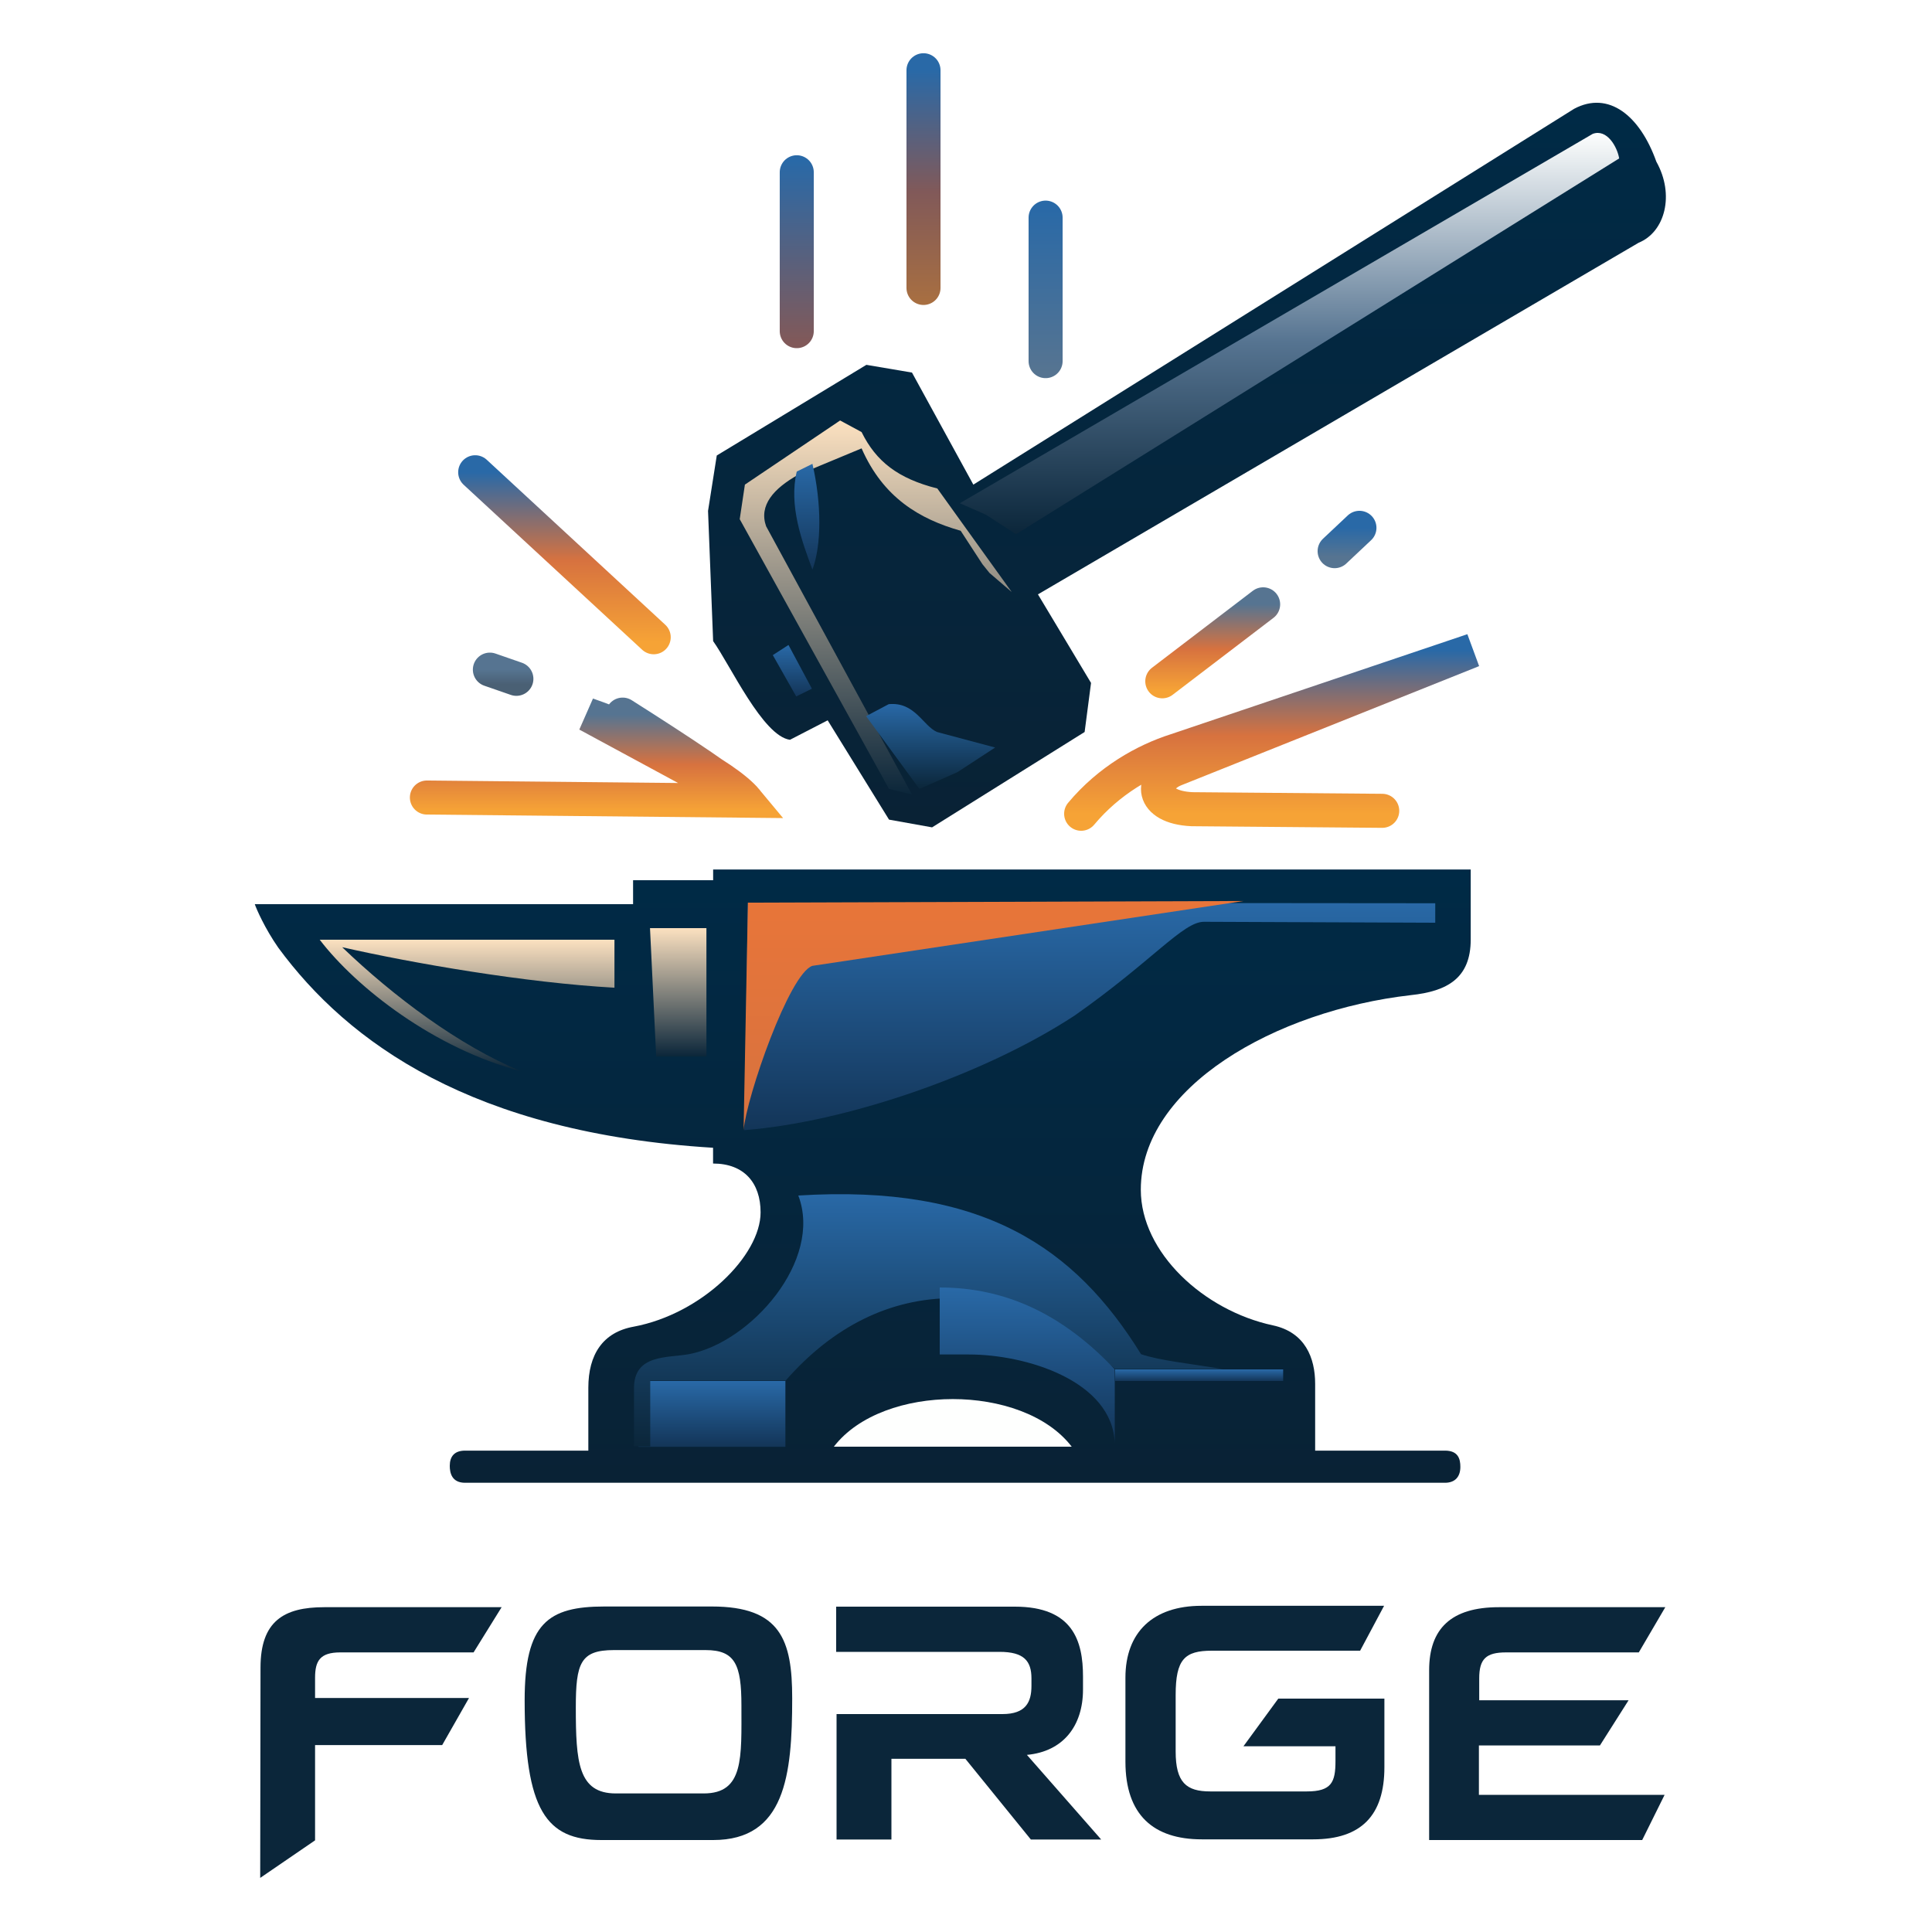
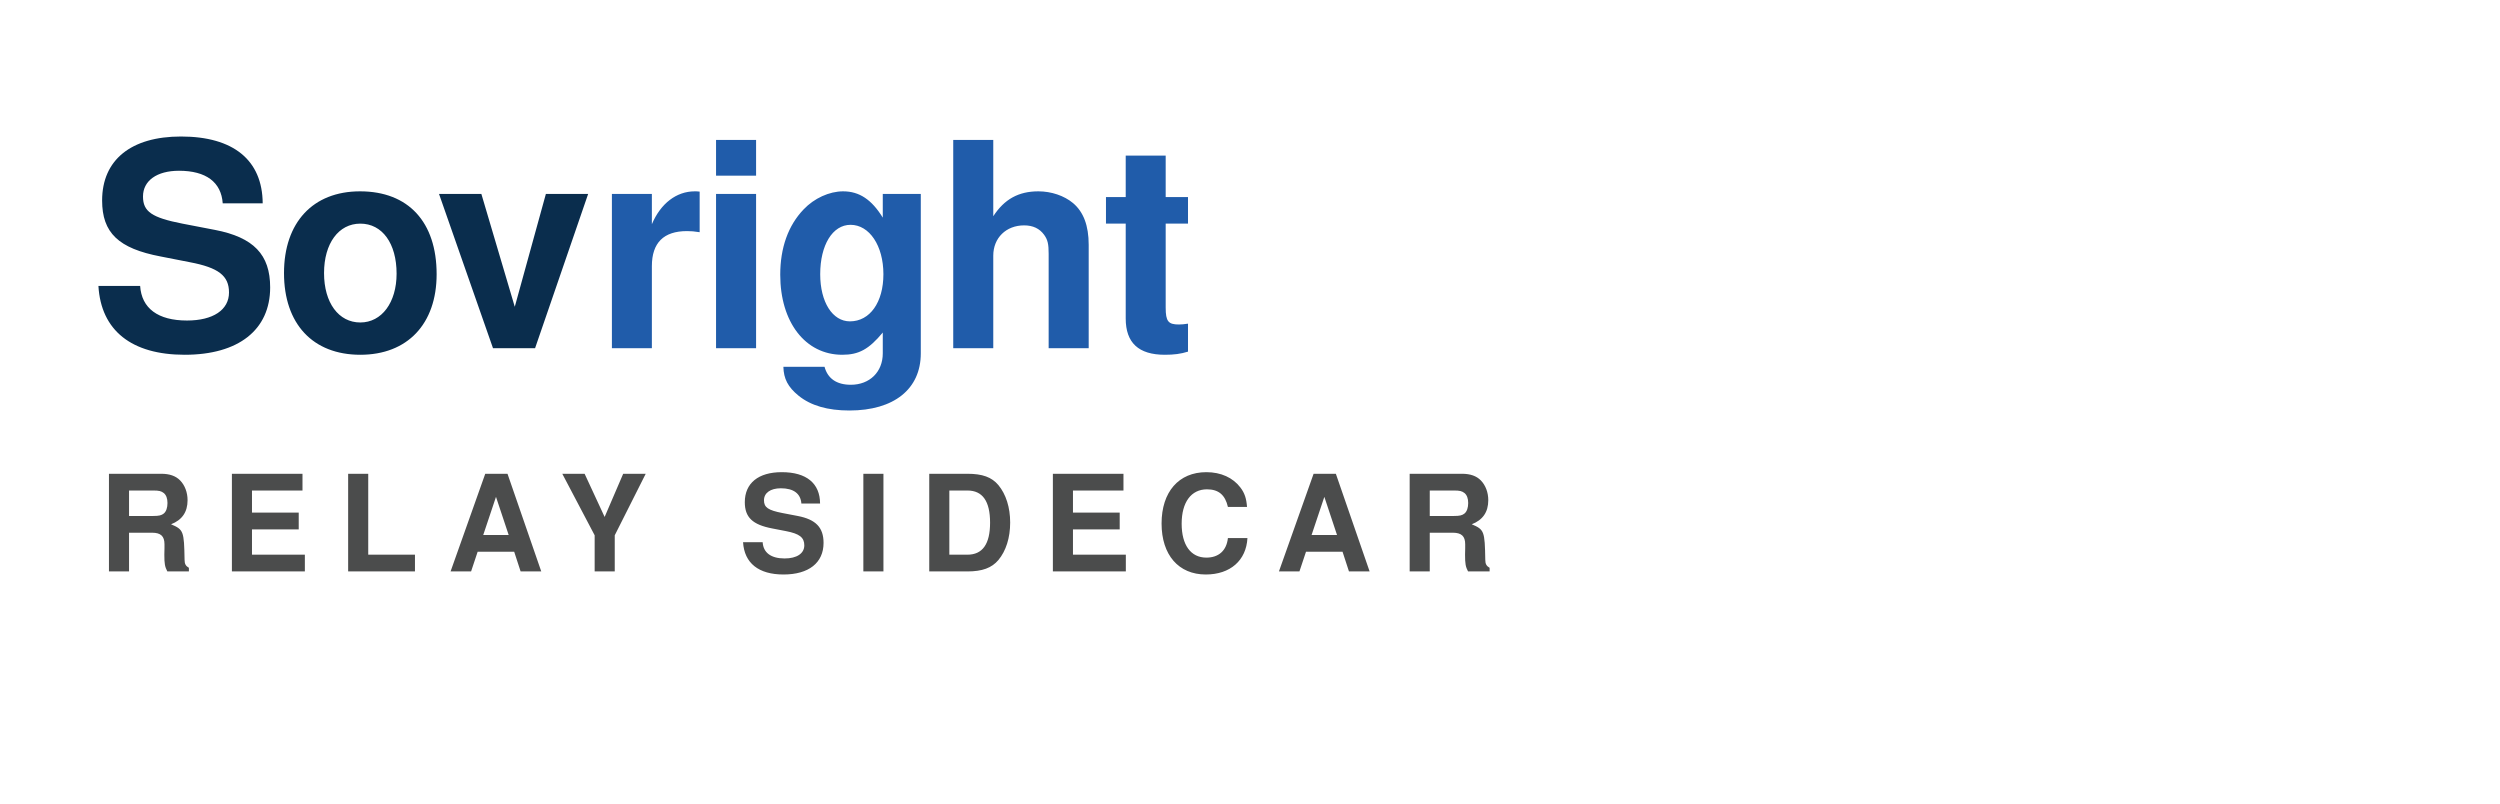
- <svg xmlns="http://www.w3.org/2000/svg" width="250" height="250" fill="none" viewBox="0 0 250 250">
-   <path d="m33.67 243 0.04-27.21c0-6.01 3.02-7.82 8.24-7.82h22.96l-3.63 5.85h-17.25c-2.62 0-3.26 1.1-3.26 3.28v2.62h19.92l-3.47 6.09h-16.45v12.33l-7.1 4.86z" fill="#0B263A" />
-   <path d="m77.81 238.1c-7.1 0-9.92-3.8-9.92-18.09 0-9.96 3.03-12.13 10.33-12.13h13.89c8.93 0 10.4 4.37 10.4 11.88 0 10-0.93 18.34-10.23 18.34h-14.47zm13.5-24.58h-11.87c-4.33 0-4.93 1.69-4.93 7.42 0 7.06 0.3 11.13 5.18 11.13h11.37c5.22 0 4.88-4.62 4.88-11.39 0-5.26-0.81-7.16-4.63-7.16z" fill="#0B263A" />
-   <path d="m108.2 207.9h23.12c7.52 0 8.82 4.45 8.82 9.04v1.69c0 4.67-2.54 8.02-7.26 8.45l9.61 10.95h-9.1l-8.47-10.44h-9.57v10.44h-7.1v-16.23h21.47c3.03 0 3.75-1.56 3.75-3.65v-0.96c0-2.26-0.97-3.44-4.13-3.44h-21.14v-5.85z" fill="#0B263A" />
-   <path d="m176 213.6h-19.19c-3.51 0-4.68 1.1-4.68 5.73v7.3c0 4.03 1.38 5.18 4.47 5.18h12.5c3.2 0 3.71-1.19 3.71-3.93v-1.91h-11.91l4.51-6.17h13.73v8.88c0 6.21-2.98 9.33-9.22 9.33h-14.41c-6.25 0-9.88-3.16-9.88-10.05v-10.87c0-5.89 3.59-9.3 9.84-9.3h23.63l-3.1 5.81z" fill="#0B263A" />
-   <path d="m212.5 238.1h-27.57v-21.97c0-5.39 2.86-8.16 9.02-8.16h21.54l-3.43 5.85h-17.18c-2.58 0-3.47 0.84-3.47 3.36v2.83h19.33l-3.71 5.85h-15.66v6.39h24.03l-2.9 5.85z" fill="#0B263A" />
-   <path d="m55.24 103.2 41.37 0.41c-2.74-3.31-12.7-8.4-20.6-11.14l20.6 11.14c-1.19-1.55-8.75-6.52-16.04-11.14" stroke="url(#paint0_linear_162_113)" stroke-linecap="round" stroke-width="4.404" />
-   <path d="m139.9 105.3c3.59-4.3 8.22-6.9 12.26-8.19l38.42-12.96-38.42 15.37c-3.39 1.3-3.35 4.93 2.07 5.19l24.63 0.21" stroke="url(#paint1_linear_162_113)" stroke-linecap="round" stroke-width="4.404" />
-   <path d="m150.4 88.16 13.05-9.96" stroke="url(#paint2_linear_162_113)" stroke-linecap="round" stroke-width="4.404" />
-   <path d="m172.7 71.32 3.21-3.02" stroke="url(#paint3_linear_162_113)" stroke-linecap="round" stroke-width="4.404" />
-   <path d="m61.49 61.11 23.1 21.35" stroke="url(#paint4_linear_162_113)" stroke-linecap="round" stroke-width="4.404" />
-   <path d="m63.39 86.65 3.43 1.19" stroke="url(#paint5_linear_162_113)" stroke-linecap="round" stroke-width="4.404" />
-   <path d="m119.5 9.09v28.17" stroke="url(#paint6_linear_162_113)" stroke-linecap="round" stroke-width="4.404" />
-   <path d="m135.3 28.16v18.57" stroke="url(#paint7_linear_162_113)" stroke-linecap="round" stroke-width="4.404" />
-   <path d="m103.1 22.29v20.56" stroke="url(#paint8_linear_162_113)" stroke-linecap="round" stroke-width="4.404" />
-   <path d="m32.98 117h48.94v-3.1h10.36v-1.39h98.03v9.06c0 5.01-3.03 6.7-7.75 7.2-17.49 2-34.94 11.88-34.94 25.18 0 8.13 8.16 15.64 17.09 17.55 4.17 0.89 5.47 4.2 5.47 7.57v8.64h16.8c1.73 0 1.99 1.1 1.99 2.1 0 1.34-0.74 2.06-1.99 2.06h-126.8c-1.73 0-1.98-1.3-1.98-2.19 0-1.21 0.6-1.97 1.98-1.97h15.95v-8.13c0-4.3 1.87-7.19 5.87-7.91 8.82-1.65 16.42-9.2 16.42-14.79 0-3.8-2.12-6.32-6.15-6.32v-2.04c-31.17-1.91-47.25-13.64-56.26-25.89-1.73-2.48-2.83-5-3.04-5.63z" fill="url(#paint9_linear_162_113)" />
-   <path d="m41.37 121.6h38.14v6.21c-11.49-0.64-26.09-3.16-35.23-5.24 6.61 6.35 15.13 12.74 23.15 16.05-11.22-2.93-21.31-10.81-26.06-17.02z" fill="url(#paint10_linear_162_113)" />
-   <path d="m84.11 120.1h7.3v16.61h-6.5l-0.8-16.61z" fill="url(#paint11_linear_162_113)" />
-   <path d="m96.78 116.8 88.94 0.08v2.52l-29.94-0.12c-2.7 0-6.65 5.05-16.69 12.11-11.87 7.79-29.88 13.86-42.78 14.85l0.47-29.44z" fill="url(#paint12_linear_162_113)" />
-   <path d="m96.78 116.8 64.14-0.21-55.8 8.39c-2.99 1-8.51 16.9-8.9 21.26l0.56-29.44z" fill="url(#paint13_linear_162_113)" />
-   <path d="m82.62 178.7h19.01v8.52h-19.01v-8.52z" fill="url(#paint14_linear_162_113)" />
-   <path d="m144.3 177.2h21.74v1.5h-21.74v-1.5z" fill="url(#paint15_linear_162_113)" />
-   <path d="m103.3 154.7c3.2 8.39-6.15 19.03-14.16 20.53-2.8 0.5-7.1 0-7.1 4.38v7.56h2.1v-8.52h17.52c6.16-7.04 13.54-10.67 21.68-10.67s15.28 4.23 20.96 9.17h13.85c-3.99-0.68-8.11-1.09-10.5-1.92-8.53-13.77-20.4-22.03-44.35-20.53z" fill="url(#paint16_linear_162_113)" />
-   <path d="m121.6 166.6v8.67h3.79c7.42 0 18.52 3.42 18.86 11.43v-9.51c-6.65-7.05-14.03-10.59-22.65-10.59z" fill="url(#paint17_linear_162_113)" />
-   <path d="m107.9 187.2c3.2-4.16 9.36-6.16 15.39-6.16s12.19 2 15.39 6.16h-30.78z" fill="#FEFFFE" />
-   <path d="m92.75 58.94 19.36-11.73 5.9 1 7.94 14.5 77.74-48.63c4.47-2.38 8.52 0.88 10.64 6.84 2.39 4.26 1.14 9.09-2.29 10.49l-77.73 45.5 6.87 11.46-0.83 6.35-19.74 12.34-5.57-1-7.94-12.85-4.88 2.52c-3.51-0.49-7.7-9.62-9.94-12.77l-0.66-16.85 1.13-7.17z" fill="url(#paint18_linear_162_113)" />
-   <path d="m96.39 62.71 12.32-8.3 2.78 1.5c1.87 3.8 4.7 6.01 9.8 7.3l6.32 8.8 3.31 4.6-2.88-2.47-0.91-1.13-2.82-4.33c-5.3-1.5-10.02-4.27-12.82-10.66l-8.22 3.42c-3.15 1.77-5.09 3.94-4.14 6.65l18.88 34.72-2.97-0.72-19.32-34.91 0.67-4.47z" fill="url(#paint19_linear_162_113)" />
-   <path d="m103.1 61.02 2.03-1c1.19 5.19 1.19 10.46 0 13.69-1.37-3.68-3.08-8.29-2.03-12.69z" fill="url(#paint20_linear_162_113)" />
-   <path d="m100 84.77 2.03-1.31 3.03 5.66-2.03 1-3.03-5.35z" fill="url(#paint21_linear_162_113)" />
-   <path d="m124.2 65.12 81.9-47.8c1.83-0.68 3.17 1.67 3.42 3.18l-78.05 48.63-3.88-2.52-3.39-1.49z" fill="url(#paint22_linear_162_113)" />
-   <path d="m115 91.12c3.39-0.33 4.44 2.82 6.25 3.6l7.52 2.01-4.88 3.19-4.92 2.17-6.9-9.42 2.93-1.55z" fill="url(#paint23_linear_162_113)" />
-   <defs>
-     <linearGradient id="paint0_linear_162_113" x1="75.93" x2="75.93" y1="92.5" y2="104.9" gradientUnits="userSpaceOnUse">
-       <stop stop-color="#567491" offset="0" />
-       <stop stop-color="#D7723F" offset=".521" />
-       <stop stop-color="#F6A336" offset="1" />
-     </linearGradient>
-     <linearGradient id="paint1_linear_162_113" x1="165.3" x2="165.3" y1="84.16" y2="105.3" gradientUnits="userSpaceOnUse">
-       <stop stop-color="#2969A7" offset="0" />
-       <stop stop-color="#D7723F" offset=".521" />
-       <stop stop-color="#F6A336" offset="1" />
-     </linearGradient>
-     <linearGradient id="paint2_linear_162_113" x1="156.9" x2="156.9" y1="78.2" y2="89.36" gradientUnits="userSpaceOnUse">
-       <stop stop-color="#567491" offset="0" />
-       <stop stop-color="#D7723F" offset=".521" />
-       <stop stop-color="#F6A336" offset="1" />
-     </linearGradient>
-     <linearGradient id="paint3_linear_162_113" x1="174.3" x2="174.3" y1="68.3" y2="72.07" gradientUnits="userSpaceOnUse">
-       <stop stop-color="#2969A7" offset="0" />
-       <stop stop-color="#567491" offset="1" />
-     </linearGradient>
-     <linearGradient id="paint4_linear_162_113" x1="73.04" x2="73.04" y1="61.11" y2="83.11" gradientUnits="userSpaceOnUse">
-       <stop stop-color="#2969A7" offset="0" />
-       <stop stop-color="#D7723F" offset=".521" />
-       <stop stop-color="#F6A336" offset="1" />
-     </linearGradient>
-     <linearGradient id="paint5_linear_162_113" x1="65.11" x2="65.11" y1="86.65" y2="88.55" gradientUnits="userSpaceOnUse">
-       <stop stop-color="#567491" offset="0" />
-       <stop stop-color="#4A6074" offset="1" />
-     </linearGradient>
-     <linearGradient id="paint6_linear_162_113" x1="121" x2="121" y1="9.088" y2="39.26" gradientUnits="userSpaceOnUse">
-       <stop stop-color="#2969A7" offset="0" />
-       <stop stop-color="#815959" offset=".521" />
-       <stop stop-color="#A86F41" offset="1" />
-     </linearGradient>
-     <linearGradient id="paint7_linear_162_113" x1="136.3" x2="136.3" y1="26.66" y2="48.23" gradientUnits="userSpaceOnUse">
-       <stop stop-color="#2969A7" offset="0" />
-       <stop stop-color="#567491" offset="1" />
-     </linearGradient>
-     <linearGradient id="paint8_linear_162_113" x1="104.1" x2="104.1" y1="20.79" y2="44.35" gradientUnits="userSpaceOnUse">
-       <stop stop-color="#2969A7" offset="0" />
-       <stop stop-color="#815959" offset="1" />
-     </linearGradient>
-     <linearGradient id="paint9_linear_162_113" x1="111.6" x2="111.6" y1="112.5" y2="191.9" gradientUnits="userSpaceOnUse">
-       <stop stop-color="#002A46" offset="0" />
-       <stop stop-color="#092235" offset="1" />
-     </linearGradient>
-     <linearGradient id="paint10_linear_162_113" x1="54.4" x2="54.4" y1="121.6" y2="138.6" gradientUnits="userSpaceOnUse">
-       <stop stop-color="#FCE1C0" offset="0" />
-       <stop stop-color="#0B263A" offset="1" />
-     </linearGradient>
-     <linearGradient id="paint11_linear_162_113" x1="87.76" x2="87.76" y1="120.1" y2="136.7" gradientUnits="userSpaceOnUse">
-       <stop stop-color="#FCE1C0" offset="0" />
-       <stop stop-color="#0B263A" offset="1" />
-     </linearGradient>
-     <linearGradient id="paint12_linear_162_113" x1="140.6" x2="140.6" y1="116.6" y2="146.3" gradientUnits="userSpaceOnUse">
-       <stop stop-color="#2969A7" offset="0" />
-       <stop stop-color="#133558" offset="1" />
-     </linearGradient>
-     <linearGradient id="paint13_linear_162_113" x1="128.5" x2="128.5" y1="116.6" y2="146.3" gradientUnits="userSpaceOnUse">
-       <stop stop-color="#E87539" offset="0" />
-       <stop stop-color="#D7723F" offset="1" />
-     </linearGradient>
-     <linearGradient id="paint14_linear_162_113" x1="92.12" x2="92.12" y1="178.7" y2="187.2" gradientUnits="userSpaceOnUse">
-       <stop stop-color="#2969A7" offset="0" />
-       <stop stop-color="#133558" offset="1" />
-     </linearGradient>
-     <linearGradient id="paint15_linear_162_113" x1="155.1" x2="155.1" y1="177.2" y2="178.7" gradientUnits="userSpaceOnUse">
-       <stop stop-color="#2969A7" offset="0" />
-       <stop stop-color="#133558" offset="1" />
-     </linearGradient>
-     <linearGradient id="paint16_linear_162_113" x1="120.1" x2="120.1" y1="154.3" y2="187.2" gradientUnits="userSpaceOnUse">
-       <stop stop-color="#2969A7" offset="0" />
-       <stop stop-color="#0B263A" offset="1" />
-     </linearGradient>
-     <linearGradient id="paint17_linear_162_113" x1="132.9" x2="132.9" y1="166.6" y2="186.7" gradientUnits="userSpaceOnUse">
-       <stop stop-color="#2969A7" offset="0" />
-       <stop stop-color="#133558" offset="1" />
-     </linearGradient>
-     <linearGradient id="paint18_linear_162_113" x1="154" x2="154" y1="13.25" y2="107.1" gradientUnits="userSpaceOnUse">
-       <stop stop-color="#002A46" offset="0" />
-       <stop stop-color="#092235" offset="1" />
-     </linearGradient>
-     <linearGradient id="paint19_linear_162_113" x1="111.6" x2="111.6" y1="54.41" y2="102.8" gradientUnits="userSpaceOnUse">
-       <stop stop-color="#FCE1C0" offset="0" />
-       <stop stop-color="#0B263A" offset="1" />
-     </linearGradient>
-     <linearGradient id="paint20_linear_162_113" x1="104.3" x2="104.3" y1="60.02" y2="73.71" gradientUnits="userSpaceOnUse">
-       <stop stop-color="#2969A7" offset="0" />
-       <stop stop-color="#133558" offset="1" />
-     </linearGradient>
-     <linearGradient id="paint21_linear_162_113" x1="102.6" x2="102.6" y1="83.46" y2="90.12" gradientUnits="userSpaceOnUse">
-       <stop stop-color="#2969A7" offset="0" />
-       <stop stop-color="#133558" offset="1" />
-     </linearGradient>
-     <linearGradient id="paint22_linear_162_113" x1="166.9" x2="166.9" y1="17.07" y2="69.13" gradientUnits="userSpaceOnUse">
-       <stop stop-color="#FEFFFE" offset="0" />
-       <stop stop-color="#567491" offset=".521" />
-       <stop stop-color="#0B263A" offset="1" />
-     </linearGradient>
-     <linearGradient id="paint23_linear_162_113" x1="120.5" x2="120.5" y1="91" y2="102.1" gradientUnits="userSpaceOnUse">
-       <stop stop-color="#2969A7" offset="0" />
-       <stop stop-color="#0B263A" offset="1" />
-     </linearGradient>
-   </defs>
+ <svg xmlns="http://www.w3.org/2000/svg" width="560" height="180" fill="none" viewBox="0 0 560 180">
+   <text x="20" y="78" font-family="'Helvetica Neue', Helvetica, Arial, sans-serif" font-size="64" font-weight="700" letter-spacing="-1.5" fill="#0A2D4D">Sov<tspan fill="#205CAA">right</tspan>
+   </text>
+   <text x="22" y="128" font-family="'Helvetica Neue', Helvetica, Arial, sans-serif" font-size="30" font-weight="600" letter-spacing="6" fill="#4B4C4C">RELAY SIDECAR</text>
</svg>
